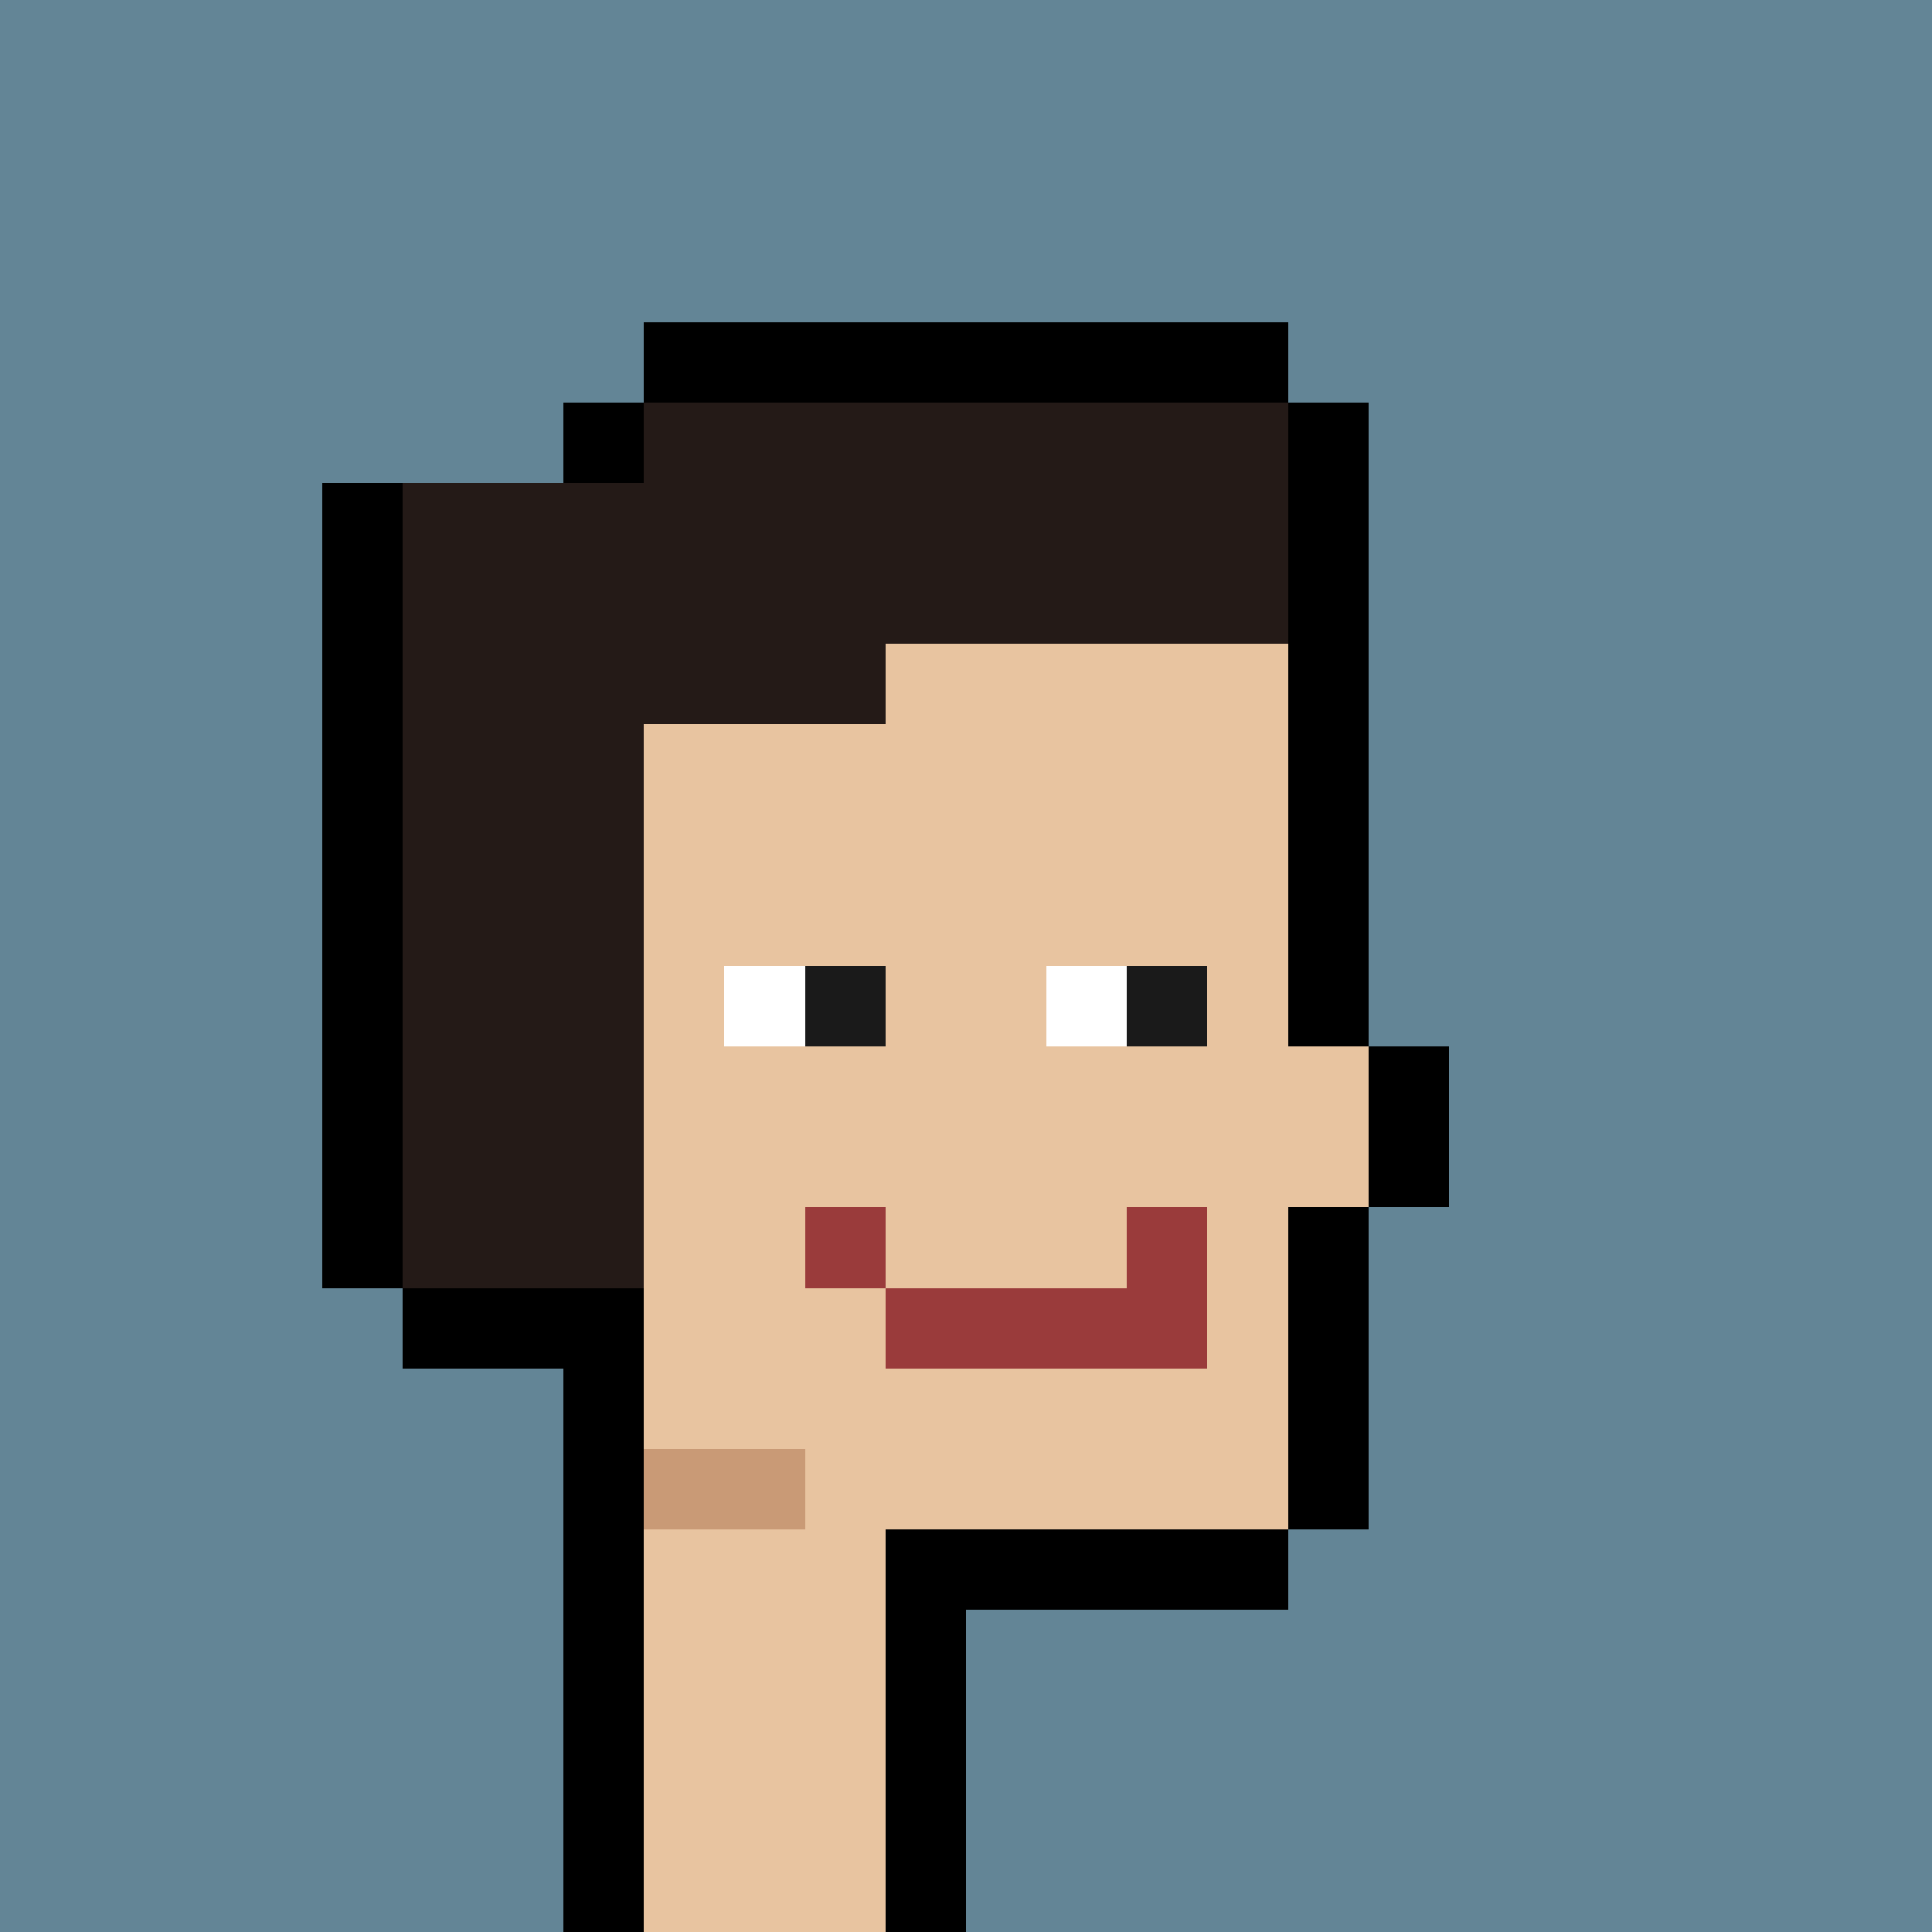
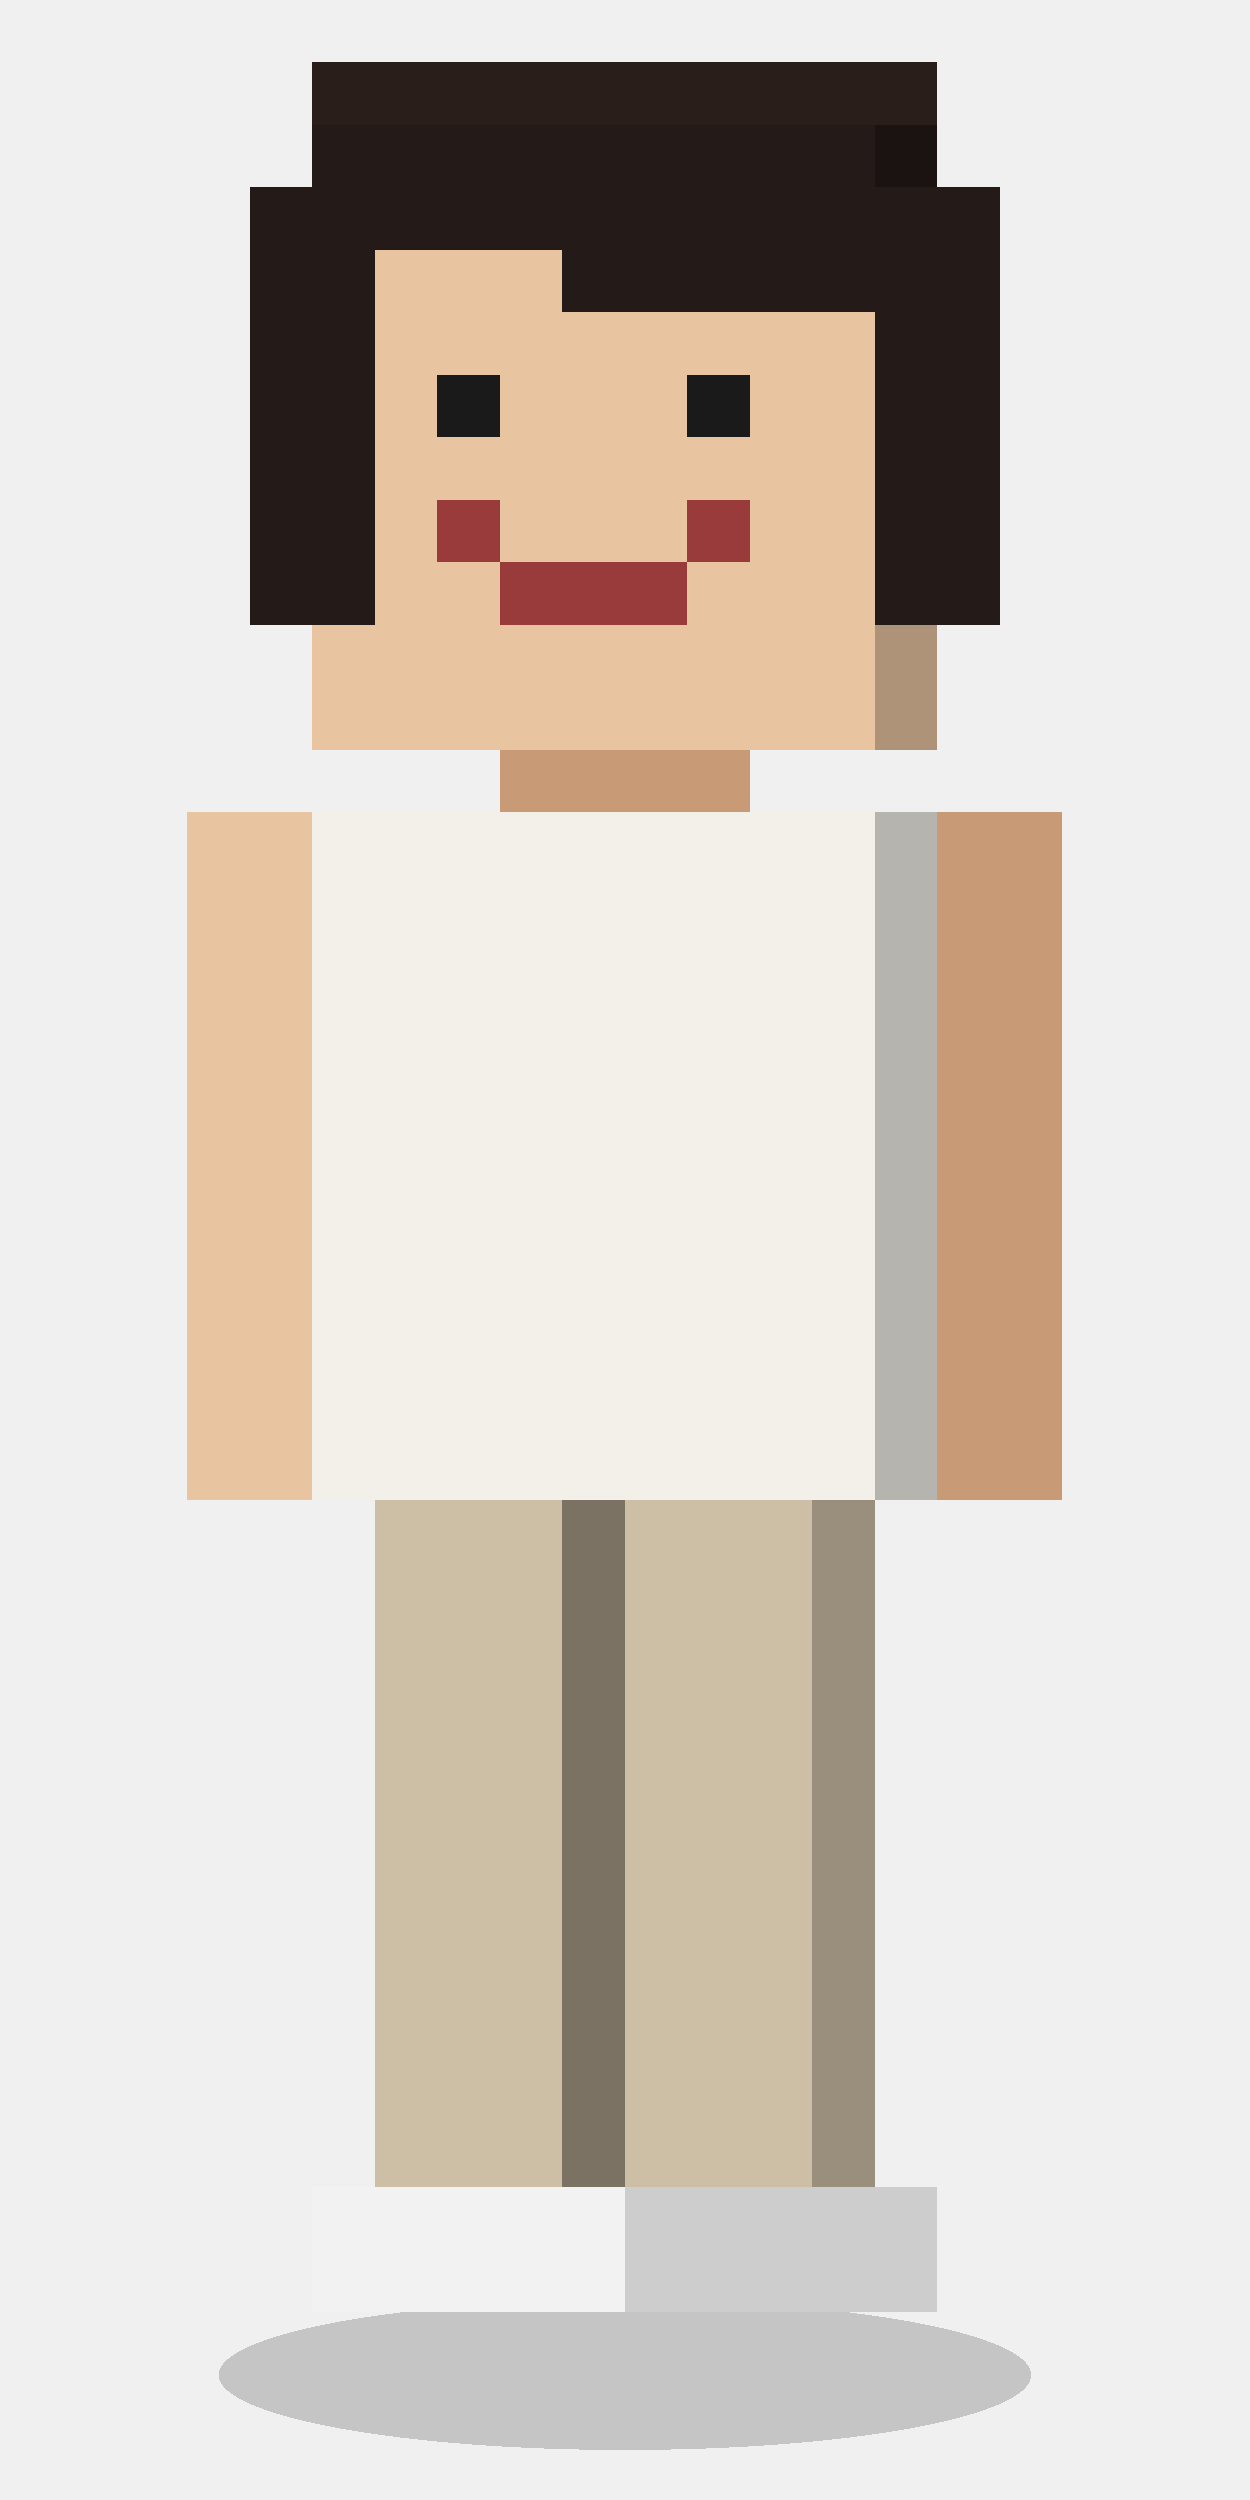
- <svg xmlns="http://www.w3.org/2000/svg" viewBox="0 0 24 24" shape-rendering="crispEdges">
-   <rect x="0" y="0" width="24" height="1" fill="#638596" />
-   <rect x="0" y="1" width="24" height="1" fill="#638596" />
-   <rect x="0" y="2" width="24" height="1" fill="#638596" />
-   <rect x="0" y="3" width="24" height="1" fill="#638596" />
-   <rect x="0" y="4" width="8" height="1" fill="#638596" />
-   <rect x="8" y="4" width="8" height="1" fill="#000000" />
-   <rect x="16" y="4" width="8" height="1" fill="#638596" />
-   <rect x="0" y="5" width="7" height="1" fill="#638596" />
-   <rect x="7" y="5" width="1" height="1" fill="#000000" />
-   <rect x="8" y="5" width="8" height="1" fill="#241A17" />
-   <rect x="16" y="5" width="1" height="1" fill="#000000" />
-   <rect x="17" y="5" width="7" height="1" fill="#638596" />
-   <rect x="0" y="6" width="4" height="1" fill="#638596" />
-   <rect x="4" y="6" width="1" height="1" fill="#000000" />
-   <rect x="5" y="6" width="11" height="1" fill="#241A17" />
-   <rect x="16" y="6" width="1" height="1" fill="#000000" />
-   <rect x="17" y="6" width="7" height="1" fill="#638596" />
-   <rect x="0" y="7" width="4" height="1" fill="#638596" />
-   <rect x="4" y="7" width="1" height="1" fill="#000000" />
-   <rect x="5" y="7" width="11" height="1" fill="#241A17" />
-   <rect x="16" y="7" width="1" height="1" fill="#000000" />
-   <rect x="17" y="7" width="7" height="1" fill="#638596" />
-   <rect x="0" y="8" width="4" height="1" fill="#638596" />
-   <rect x="4" y="8" width="1" height="1" fill="#000000" />
-   <rect x="5" y="8" width="6" height="1" fill="#241A17" />
-   <rect x="11" y="8" width="5" height="1" fill="#E8C4A0" />
-   <rect x="16" y="8" width="1" height="1" fill="#000000" />
-   <rect x="17" y="8" width="7" height="1" fill="#638596" />
-   <rect x="0" y="9" width="4" height="1" fill="#638596" />
-   <rect x="4" y="9" width="1" height="1" fill="#000000" />
-   <rect x="5" y="9" width="3" height="1" fill="#241A17" />
-   <rect x="8" y="9" width="8" height="1" fill="#E8C4A0" />
-   <rect x="16" y="9" width="1" height="1" fill="#000000" />
-   <rect x="17" y="9" width="7" height="1" fill="#638596" />
-   <rect x="0" y="10" width="4" height="1" fill="#638596" />
-   <rect x="4" y="10" width="1" height="1" fill="#000000" />
-   <rect x="5" y="10" width="3" height="1" fill="#241A17" />
-   <rect x="8" y="10" width="8" height="1" fill="#E8C4A0" />
-   <rect x="16" y="10" width="1" height="1" fill="#000000" />
-   <rect x="17" y="10" width="7" height="1" fill="#638596" />
-   <rect x="0" y="11" width="4" height="1" fill="#638596" />
-   <rect x="4" y="11" width="1" height="1" fill="#000000" />
-   <rect x="5" y="11" width="3" height="1" fill="#241A17" />
-   <rect x="8" y="11" width="8" height="1" fill="#E8C4A0" />
-   <rect x="16" y="11" width="1" height="1" fill="#000000" />
-   <rect x="17" y="11" width="7" height="1" fill="#638596" />
-   <rect x="0" y="12" width="4" height="1" fill="#638596" />
-   <rect x="4" y="12" width="1" height="1" fill="#000000" />
-   <rect x="5" y="12" width="3" height="1" fill="#241A17" />
-   <rect x="8" y="12" width="1" height="1" fill="#E8C4A0" />
-   <rect x="9" y="12" width="1" height="1" fill="#FFFFFF" />
-   <rect x="10" y="12" width="1" height="1" fill="#1A1A1A" />
-   <rect x="11" y="12" width="2" height="1" fill="#E8C4A0" />
-   <rect x="13" y="12" width="1" height="1" fill="#FFFFFF" />
-   <rect x="14" y="12" width="1" height="1" fill="#1A1A1A" />
-   <rect x="15" y="12" width="1" height="1" fill="#E8C4A0" />
-   <rect x="16" y="12" width="1" height="1" fill="#000000" />
-   <rect x="17" y="12" width="7" height="1" fill="#638596" />
-   <rect x="0" y="13" width="4" height="1" fill="#638596" />
-   <rect x="4" y="13" width="1" height="1" fill="#000000" />
-   <rect x="5" y="13" width="3" height="1" fill="#241A17" />
-   <rect x="8" y="13" width="9" height="1" fill="#E8C4A0" />
-   <rect x="17" y="13" width="1" height="1" fill="#000000" />
-   <rect x="18" y="13" width="6" height="1" fill="#638596" />
-   <rect x="0" y="14" width="4" height="1" fill="#638596" />
-   <rect x="4" y="14" width="1" height="1" fill="#000000" />
-   <rect x="5" y="14" width="3" height="1" fill="#241A17" />
-   <rect x="8" y="14" width="9" height="1" fill="#E8C4A0" />
-   <rect x="17" y="14" width="1" height="1" fill="#000000" />
-   <rect x="18" y="14" width="6" height="1" fill="#638596" />
-   <rect x="0" y="15" width="4" height="1" fill="#638596" />
-   <rect x="4" y="15" width="1" height="1" fill="#000000" />
-   <rect x="5" y="15" width="3" height="1" fill="#241A17" />
-   <rect x="8" y="15" width="2" height="1" fill="#E8C4A0" />
-   <rect x="10" y="15" width="1" height="1" fill="#9A3B3B" />
-   <rect x="11" y="15" width="3" height="1" fill="#E8C4A0" />
-   <rect x="14" y="15" width="1" height="1" fill="#9A3B3B" />
-   <rect x="15" y="15" width="1" height="1" fill="#E8C4A0" />
-   <rect x="16" y="15" width="1" height="1" fill="#000000" />
-   <rect x="17" y="15" width="7" height="1" fill="#638596" />
-   <rect x="0" y="16" width="5" height="1" fill="#638596" />
-   <rect x="5" y="16" width="3" height="1" fill="#000000" />
-   <rect x="8" y="16" width="3" height="1" fill="#E8C4A0" />
-   <rect x="11" y="16" width="4" height="1" fill="#9A3B3B" />
-   <rect x="15" y="16" width="1" height="1" fill="#E8C4A0" />
-   <rect x="16" y="16" width="1" height="1" fill="#000000" />
-   <rect x="17" y="16" width="7" height="1" fill="#638596" />
-   <rect x="0" y="17" width="7" height="1" fill="#638596" />
-   <rect x="7" y="17" width="1" height="1" fill="#000000" />
-   <rect x="8" y="17" width="8" height="1" fill="#E8C4A0" />
-   <rect x="16" y="17" width="1" height="1" fill="#000000" />
-   <rect x="17" y="17" width="7" height="1" fill="#638596" />
-   <rect x="0" y="18" width="7" height="1" fill="#638596" />
-   <rect x="7" y="18" width="1" height="1" fill="#000000" />
-   <rect x="8" y="18" width="2" height="1" fill="#C99A76" />
-   <rect x="10" y="18" width="6" height="1" fill="#E8C4A0" />
-   <rect x="16" y="18" width="1" height="1" fill="#000000" />
-   <rect x="17" y="18" width="7" height="1" fill="#638596" />
-   <rect x="0" y="19" width="7" height="1" fill="#638596" />
-   <rect x="7" y="19" width="1" height="1" fill="#000000" />
-   <rect x="8" y="19" width="3" height="1" fill="#E8C4A0" />
-   <rect x="11" y="19" width="5" height="1" fill="#000000" />
-   <rect x="16" y="19" width="8" height="1" fill="#638596" />
-   <rect x="0" y="20" width="7" height="1" fill="#638596" />
-   <rect x="7" y="20" width="1" height="1" fill="#000000" />
-   <rect x="8" y="20" width="3" height="1" fill="#E8C4A0" />
-   <rect x="11" y="20" width="1" height="1" fill="#000000" />
-   <rect x="12" y="20" width="12" height="1" fill="#638596" />
-   <rect x="0" y="21" width="7" height="1" fill="#638596" />
-   <rect x="7" y="21" width="1" height="1" fill="#000000" />
-   <rect x="8" y="21" width="3" height="1" fill="#E8C4A0" />
-   <rect x="11" y="21" width="1" height="1" fill="#000000" />
-   <rect x="12" y="21" width="12" height="1" fill="#638596" />
-   <rect x="0" y="22" width="7" height="1" fill="#638596" />
-   <rect x="7" y="22" width="1" height="1" fill="#000000" />
-   <rect x="8" y="22" width="3" height="1" fill="#E8C4A0" />
-   <rect x="11" y="22" width="1" height="1" fill="#000000" />
-   <rect x="12" y="22" width="12" height="1" fill="#638596" />
-   <rect x="0" y="23" width="7" height="1" fill="#638596" />
-   <rect x="7" y="23" width="1" height="1" fill="#000000" />
-   <rect x="8" y="23" width="3" height="1" fill="#E8C4A0" />
-   <rect x="11" y="23" width="1" height="1" fill="#000000" />
-   <rect x="12" y="23" width="12" height="1" fill="#638596" />
+ <svg xmlns="http://www.w3.org/2000/svg" viewBox="0 0 20 40" shape-rendering="crispEdges">
+   <ellipse cx="10" cy="38" rx="6.5" ry="1.2" fill="#000" opacity=".18" />
+   <rect x="5" y="1" width="10" height="1" fill="#2A1E1B" />
+   <rect x="5" y="2" width="9" height="1" fill="#241A17" />
+   <rect x="14" y="2" width="1" height="1" fill="#1B1311" />
+   <rect x="4" y="3" width="12" height="1" fill="#241A17" />
+   <rect x="4" y="4" width="2" height="1" fill="#241A17" />
+   <rect x="6" y="4" width="3" height="1" fill="#E8C4A0" />
+   <rect x="9" y="4" width="7" height="1" fill="#241A17" />
+   <rect x="4" y="5" width="2" height="1" fill="#241A17" />
+   <rect x="6" y="5" width="8" height="1" fill="#E8C4A0" />
+   <rect x="14" y="5" width="2" height="1" fill="#241A17" />
+   <rect x="4" y="6" width="2" height="1" fill="#241A17" />
+   <rect x="6" y="6" width="1" height="1" fill="#E8C4A0" />
+   <rect x="7" y="6" width="1" height="1" fill="#1A1A1A" />
+   <rect x="8" y="6" width="3" height="1" fill="#E8C4A0" />
+   <rect x="11" y="6" width="1" height="1" fill="#1A1A1A" />
+   <rect x="12" y="6" width="2" height="1" fill="#E8C4A0" />
+   <rect x="14" y="6" width="2" height="1" fill="#241A17" />
+   <rect x="4" y="7" width="2" height="1" fill="#241A17" />
+   <rect x="6" y="7" width="8" height="1" fill="#E8C4A0" />
+   <rect x="14" y="7" width="2" height="1" fill="#241A17" />
+   <rect x="4" y="8" width="2" height="1" fill="#241A17" />
+   <rect x="6" y="8" width="1" height="1" fill="#E8C4A0" />
+   <rect x="7" y="8" width="1" height="1" fill="#9A3B3B" />
+   <rect x="8" y="8" width="3" height="1" fill="#E8C4A0" />
+   <rect x="11" y="8" width="1" height="1" fill="#9A3B3B" />
+   <rect x="12" y="8" width="2" height="1" fill="#E8C4A0" />
+   <rect x="14" y="8" width="2" height="1" fill="#241A17" />
+   <rect x="4" y="9" width="2" height="1" fill="#241A17" />
+   <rect x="6" y="9" width="2" height="1" fill="#E8C4A0" />
+   <rect x="8" y="9" width="3" height="1" fill="#9A3B3B" />
+   <rect x="11" y="9" width="3" height="1" fill="#E8C4A0" />
+   <rect x="14" y="9" width="2" height="1" fill="#241A17" />
+   <rect x="5" y="10" width="9" height="1" fill="#E8C4A0" />
+   <rect x="14" y="10" width="1" height="1" fill="#AE9378" />
+   <rect x="5" y="11" width="9" height="1" fill="#E8C4A0" />
+   <rect x="14" y="11" width="1" height="1" fill="#AE9378" />
+   <rect x="8" y="12" width="4" height="1" fill="#C99A76" />
+   <rect x="3" y="13" width="2" height="1" fill="#E8C4A0" />
+   <rect x="5" y="13" width="9" height="1" fill="#F3F0EA" />
+   <rect x="14" y="13" width="1" height="1" fill="#B6B4AF" />
+   <rect x="15" y="13" width="2" height="1" fill="#C99A76" />
+   <rect x="3" y="14" width="2" height="1" fill="#E8C4A0" />
+   <rect x="5" y="14" width="9" height="1" fill="#F3F0EA" />
+   <rect x="14" y="14" width="1" height="1" fill="#B6B4AF" />
+   <rect x="15" y="14" width="2" height="1" fill="#C99A76" />
+   <rect x="3" y="15" width="2" height="1" fill="#E8C4A0" />
+   <rect x="5" y="15" width="9" height="1" fill="#F3F0EA" />
+   <rect x="14" y="15" width="1" height="1" fill="#B6B4AF" />
+   <rect x="15" y="15" width="2" height="1" fill="#C99A76" />
+   <rect x="3" y="16" width="2" height="1" fill="#E8C4A0" />
+   <rect x="5" y="16" width="9" height="1" fill="#F3F0EA" />
+   <rect x="14" y="16" width="1" height="1" fill="#B6B4AF" />
+   <rect x="15" y="16" width="2" height="1" fill="#C99A76" />
+   <rect x="3" y="17" width="2" height="1" fill="#E8C4A0" />
+   <rect x="5" y="17" width="9" height="1" fill="#F3F0EA" />
+   <rect x="14" y="17" width="1" height="1" fill="#B6B4AF" />
+   <rect x="15" y="17" width="2" height="1" fill="#C99A76" />
+   <rect x="3" y="18" width="2" height="1" fill="#E8C4A0" />
+   <rect x="5" y="18" width="9" height="1" fill="#F3F0EA" />
+   <rect x="14" y="18" width="1" height="1" fill="#B6B4AF" />
+   <rect x="15" y="18" width="2" height="1" fill="#C99A76" />
+   <rect x="3" y="19" width="2" height="1" fill="#E8C4A0" />
+   <rect x="5" y="19" width="9" height="1" fill="#F3F0EA" />
+   <rect x="14" y="19" width="1" height="1" fill="#B6B4AF" />
+   <rect x="15" y="19" width="2" height="1" fill="#C99A76" />
+   <rect x="3" y="20" width="2" height="1" fill="#E8C4A0" />
+   <rect x="5" y="20" width="9" height="1" fill="#F3F0EA" />
+   <rect x="14" y="20" width="1" height="1" fill="#B6B4AF" />
+   <rect x="15" y="20" width="2" height="1" fill="#C99A76" />
+   <rect x="3" y="21" width="2" height="1" fill="#E8C4A0" />
+   <rect x="5" y="21" width="9" height="1" fill="#F3F0EA" />
+   <rect x="14" y="21" width="1" height="1" fill="#B6B4AF" />
+   <rect x="15" y="21" width="2" height="1" fill="#C99A76" />
+   <rect x="3" y="22" width="2" height="1" fill="#E8C4A0" />
+   <rect x="5" y="22" width="9" height="1" fill="#F3F0EA" />
+   <rect x="14" y="22" width="1" height="1" fill="#B6B4AF" />
+   <rect x="15" y="22" width="2" height="1" fill="#C99A76" />
+   <rect x="3" y="23" width="2" height="1" fill="#E8C4A0" />
+   <rect x="5" y="23" width="9" height="1" fill="#F3F0EA" />
+   <rect x="14" y="23" width="1" height="1" fill="#B6B4AF" />
+   <rect x="15" y="23" width="2" height="1" fill="#C99A76" />
+   <rect x="6" y="24" width="3" height="1" fill="#CDBFA6" />
+   <rect x="9" y="24" width="1" height="1" fill="#7B7263" />
+   <rect x="10" y="24" width="3" height="1" fill="#CDBFA6" />
+   <rect x="13" y="24" width="1" height="1" fill="#998F7C" />
+   <rect x="6" y="25" width="3" height="1" fill="#CDBFA6" />
+   <rect x="9" y="25" width="1" height="1" fill="#7B7263" />
+   <rect x="10" y="25" width="3" height="1" fill="#CDBFA6" />
+   <rect x="13" y="25" width="1" height="1" fill="#998F7C" />
+   <rect x="6" y="26" width="3" height="1" fill="#CDBFA6" />
+   <rect x="9" y="26" width="1" height="1" fill="#7B7263" />
+   <rect x="10" y="26" width="3" height="1" fill="#CDBFA6" />
+   <rect x="13" y="26" width="1" height="1" fill="#998F7C" />
+   <rect x="6" y="27" width="3" height="1" fill="#CDBFA6" />
+   <rect x="9" y="27" width="1" height="1" fill="#7B7263" />
+   <rect x="10" y="27" width="3" height="1" fill="#CDBFA6" />
+   <rect x="13" y="27" width="1" height="1" fill="#998F7C" />
+   <rect x="6" y="28" width="3" height="1" fill="#CDBFA6" />
+   <rect x="9" y="28" width="1" height="1" fill="#7B7263" />
+   <rect x="10" y="28" width="3" height="1" fill="#CDBFA6" />
+   <rect x="13" y="28" width="1" height="1" fill="#998F7C" />
+   <rect x="6" y="29" width="3" height="1" fill="#CDBFA6" />
+   <rect x="9" y="29" width="1" height="1" fill="#7B7263" />
+   <rect x="10" y="29" width="3" height="1" fill="#CDBFA6" />
+   <rect x="13" y="29" width="1" height="1" fill="#998F7C" />
+   <rect x="6" y="30" width="3" height="1" fill="#CDBFA6" />
+   <rect x="9" y="30" width="1" height="1" fill="#7B7263" />
+   <rect x="10" y="30" width="3" height="1" fill="#CDBFA6" />
+   <rect x="13" y="30" width="1" height="1" fill="#998F7C" />
+   <rect x="6" y="31" width="3" height="1" fill="#CDBFA6" />
+   <rect x="9" y="31" width="1" height="1" fill="#7B7263" />
+   <rect x="10" y="31" width="3" height="1" fill="#CDBFA6" />
+   <rect x="13" y="31" width="1" height="1" fill="#998F7C" />
+   <rect x="6" y="32" width="3" height="1" fill="#CDBFA6" />
+   <rect x="9" y="32" width="1" height="1" fill="#7B7263" />
+   <rect x="10" y="32" width="3" height="1" fill="#CDBFA6" />
+   <rect x="13" y="32" width="1" height="1" fill="#998F7C" />
+   <rect x="6" y="33" width="3" height="1" fill="#CDBFA6" />
+   <rect x="9" y="33" width="1" height="1" fill="#7B7263" />
+   <rect x="10" y="33" width="3" height="1" fill="#CDBFA6" />
+   <rect x="13" y="33" width="1" height="1" fill="#998F7C" />
+   <rect x="6" y="34" width="3" height="1" fill="#CDBFA6" />
+   <rect x="9" y="34" width="1" height="1" fill="#7B7263" />
+   <rect x="10" y="34" width="3" height="1" fill="#CDBFA6" />
+   <rect x="13" y="34" width="1" height="1" fill="#998F7C" />
+   <rect x="5" y="35" width="5" height="1" fill="#F2F2F2" />
+   <rect x="10" y="35" width="5" height="1" fill="#CDCDCD" />
+   <rect x="5" y="36" width="5" height="1" fill="#F2F2F2" />
+   <rect x="10" y="36" width="5" height="1" fill="#CDCDCD" />
</svg>
